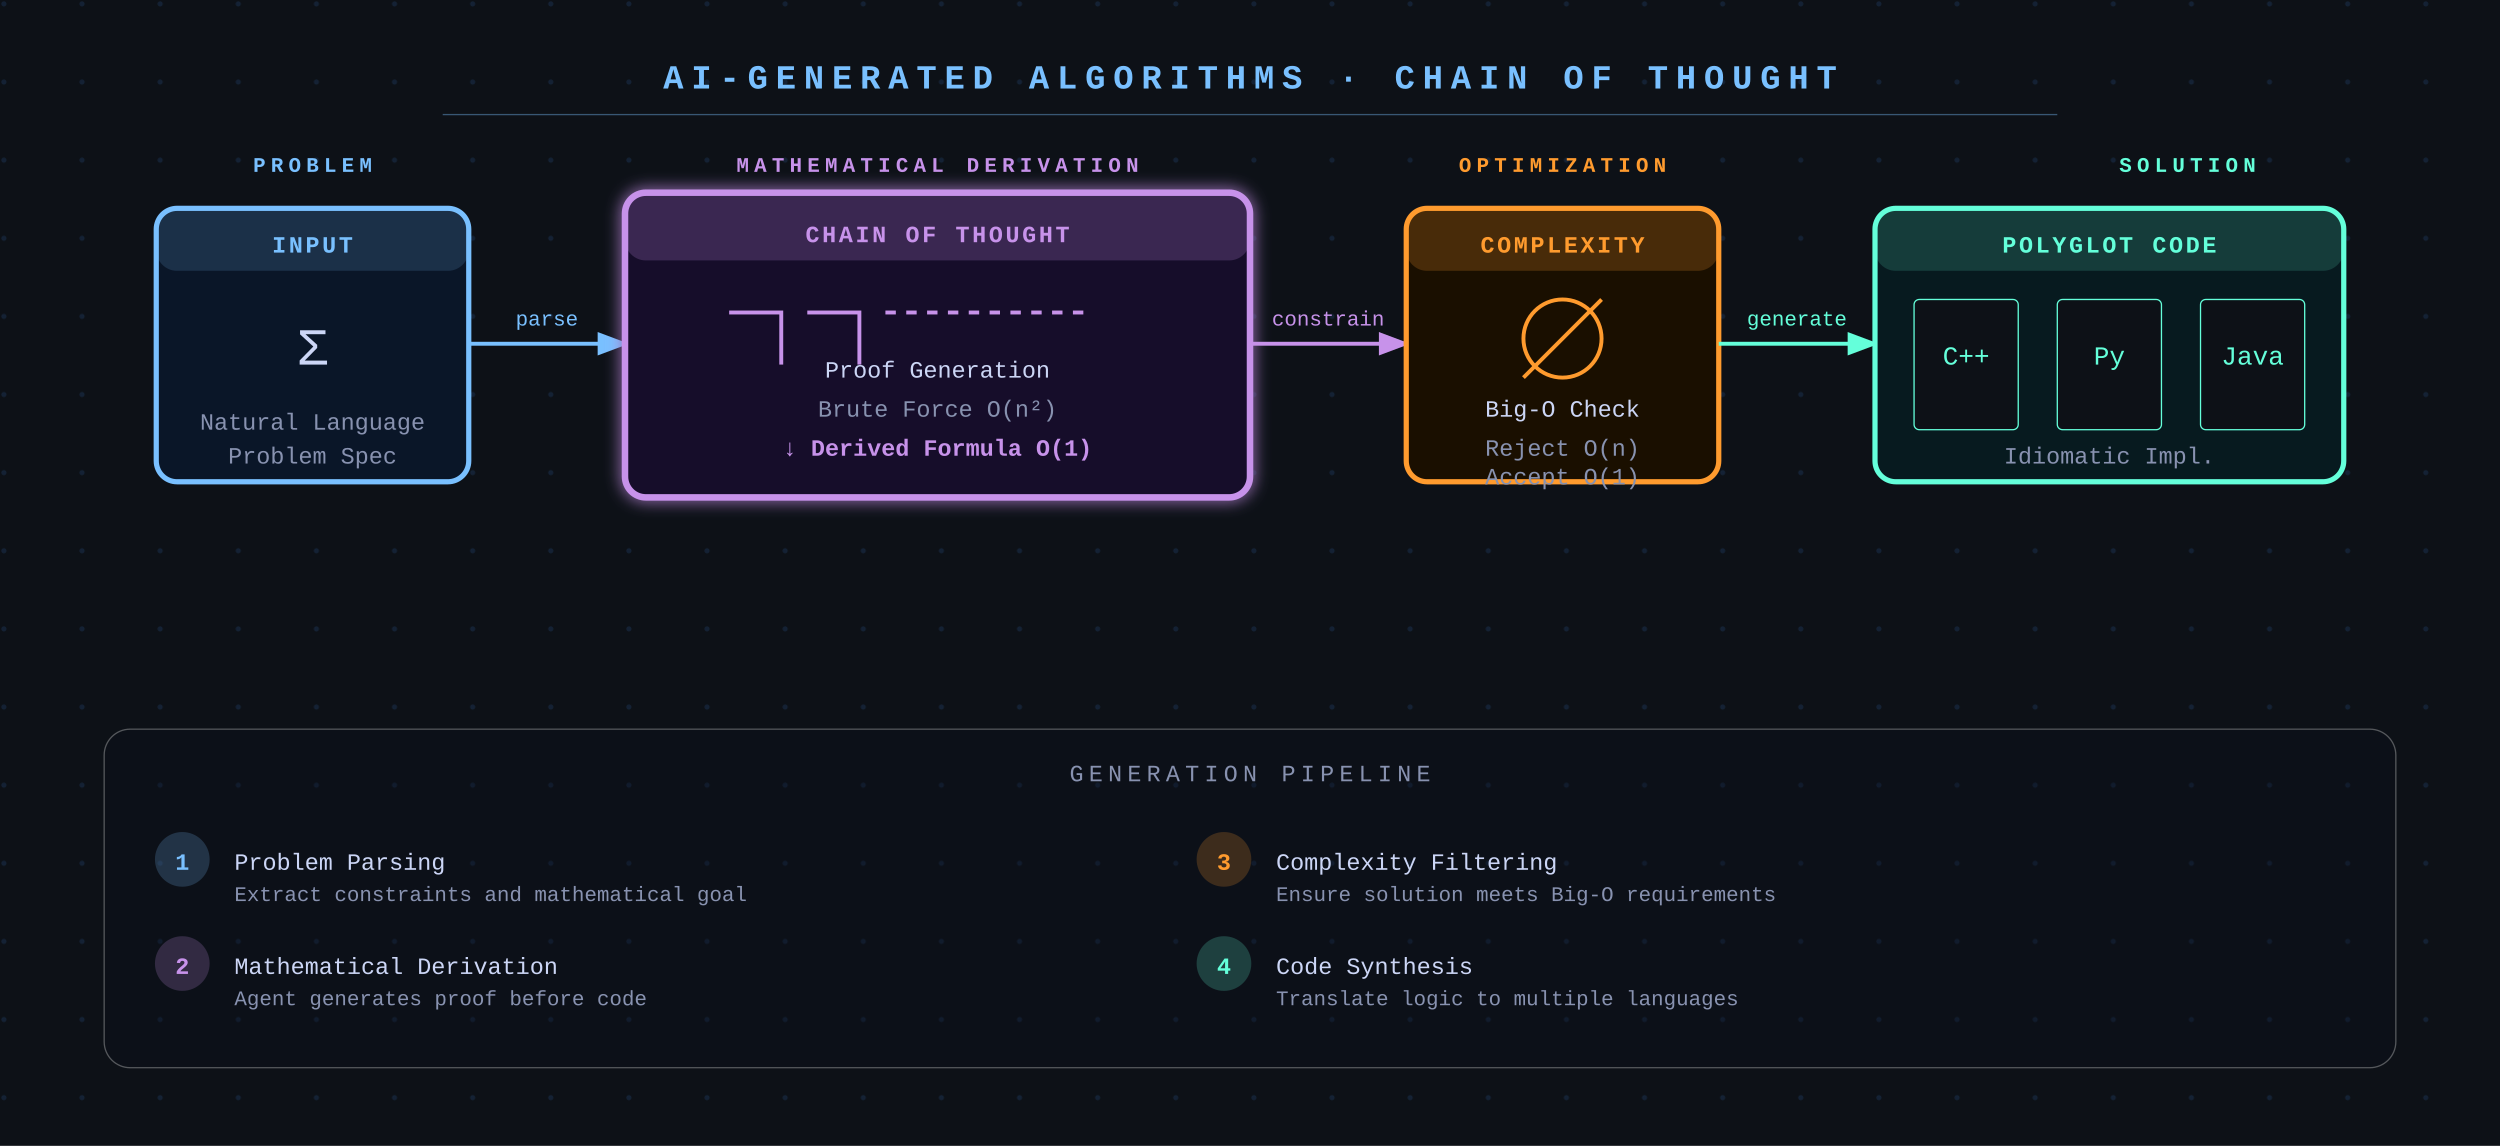
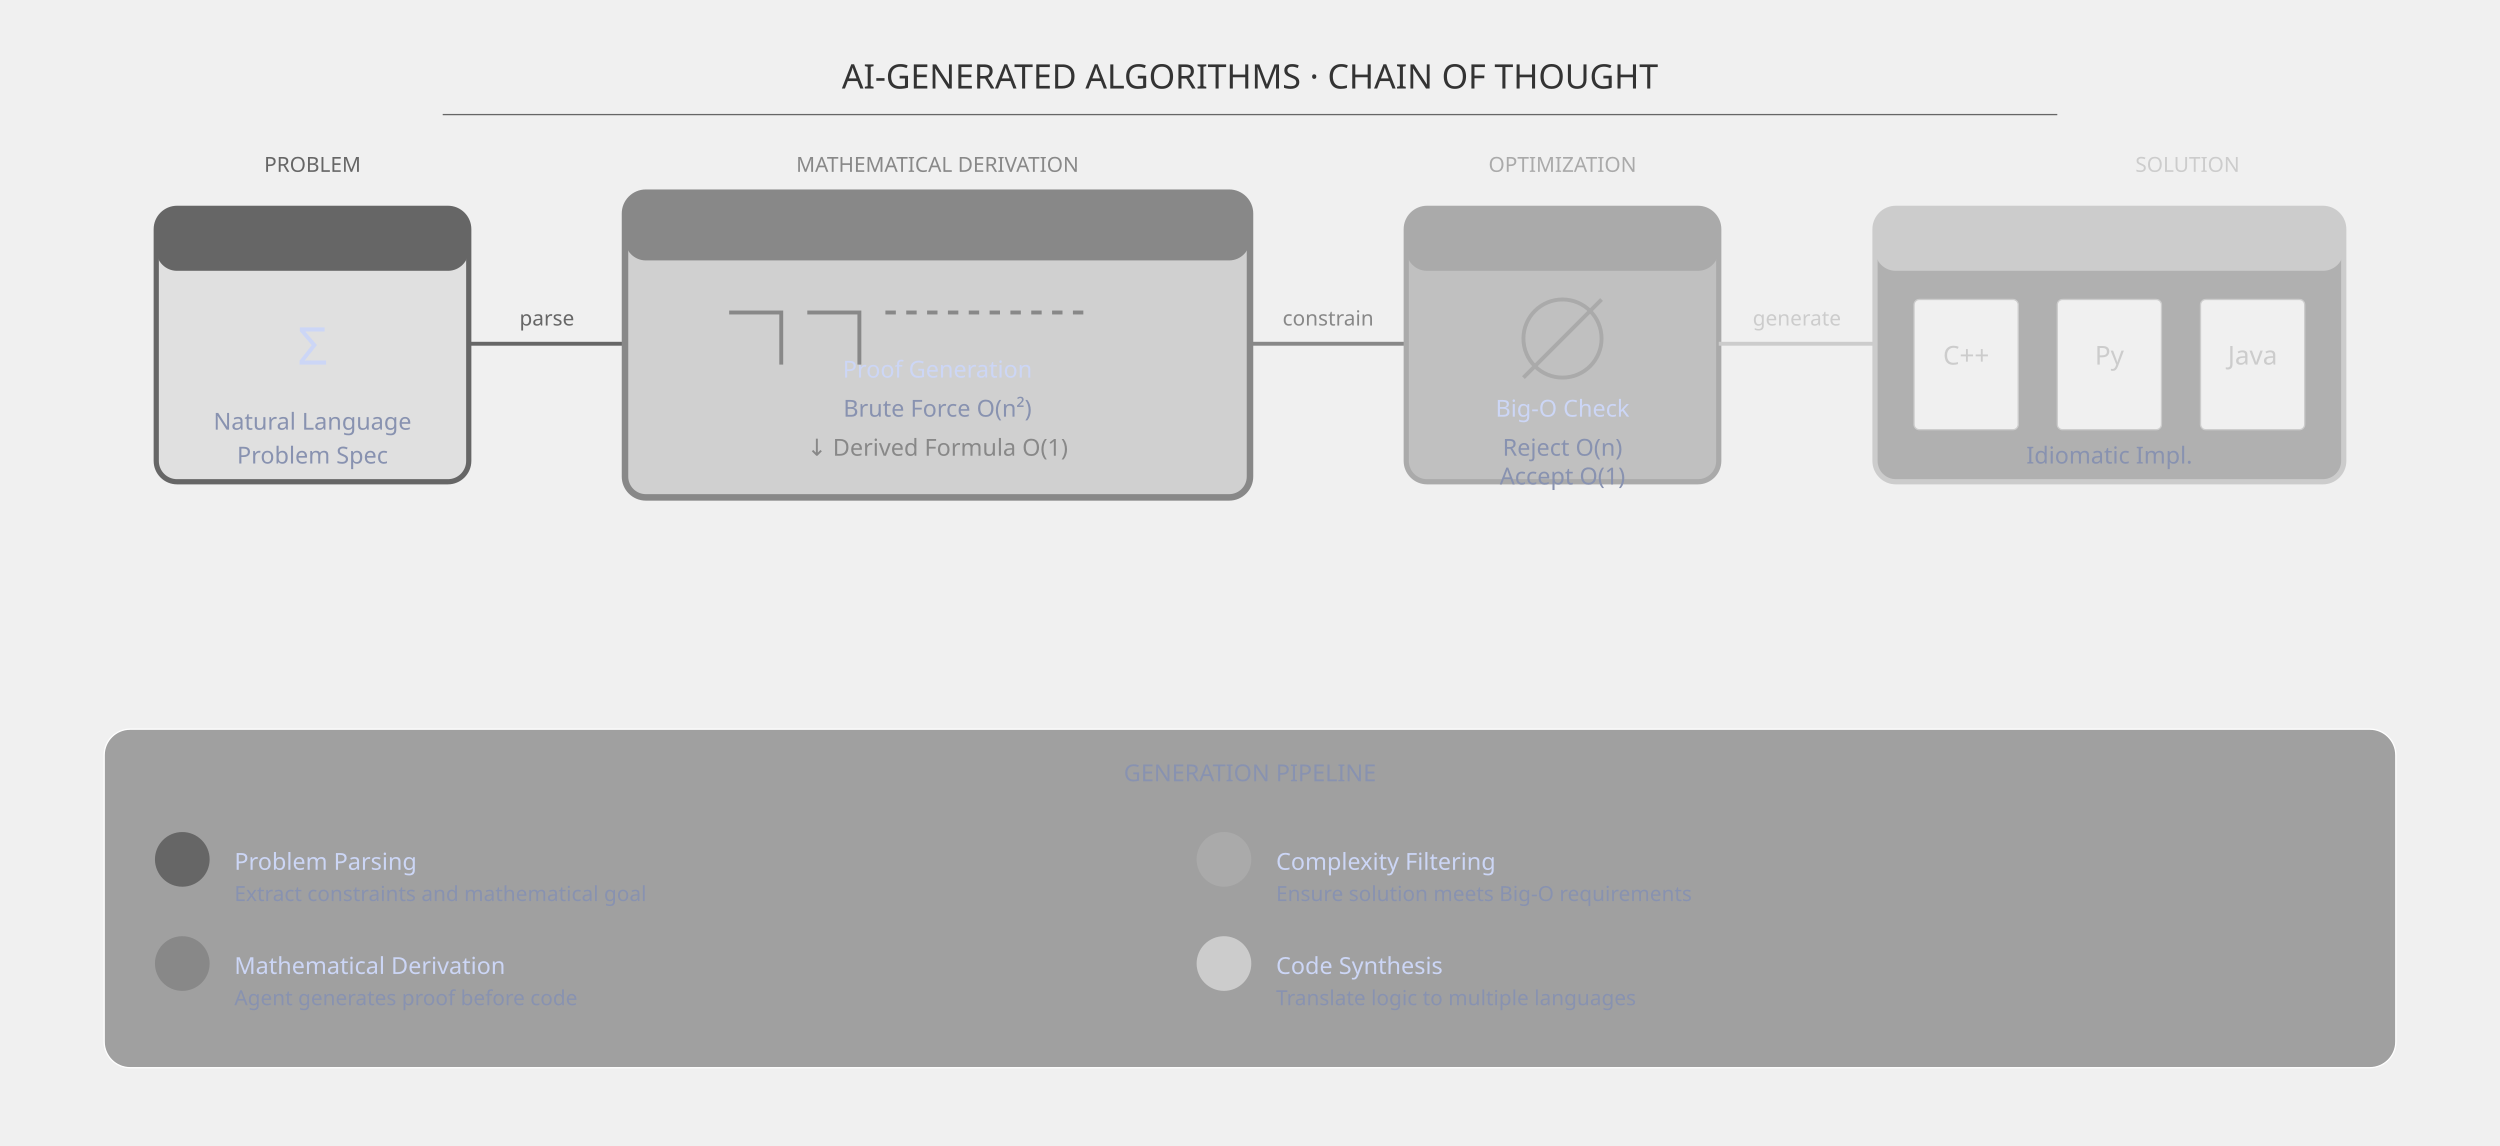
- <svg xmlns="http://www.w3.org/2000/svg" viewBox="0 0 960 440" width="960" height="440" font-family="'Courier New', Courier, monospace">
-   <defs>
-     <pattern id="dots" x="0" y="0" width="30" height="30" patternUnits="userSpaceOnUse">
-       <circle cx="1.5" cy="1.5" r="1" fill="#1e3a5f" opacity="0.4" />
-     </pattern>
-     <marker id="arr-blue" markerWidth="8" markerHeight="8" refX="7" refY="3" orient="auto" markerUnits="strokeWidth">
-       <path d="M0,0 L0,6 L8,3 z" fill="#79c0ff" />
-     </marker>
-     <marker id="arr-purple" markerWidth="8" markerHeight="8" refX="7" refY="3" orient="auto" markerUnits="strokeWidth">
-       <path d="M0,0 L0,6 L8,3 z" fill="#c792ea" />
-     </marker>
-     <marker id="arr-teal" markerWidth="8" markerHeight="8" refX="7" refY="3" orient="auto" markerUnits="strokeWidth">
-       <path d="M0,0 L0,6 L8,3 z" fill="#64ffda" />
-     </marker>
-     <filter id="glow-math" x="-30%" y="-30%" width="160%" height="160%">
-       <feGaussianBlur stdDeviation="3" result="blur" />
-       <feMerge>
-         <feMergeNode in="blur" />
-         <feMergeNode in="SourceGraphic" />
-       </feMerge>
-     </filter>
-   </defs>
-   <rect width="960" height="440" fill="#0d1117" />
-   <rect width="960" height="440" fill="url(#dots)" />
-   <text x="480" y="34" text-anchor="middle" font-size="13" font-weight="bold" fill="#79c0ff" letter-spacing="3">AI-GENERATED ALGORITHMS · CHAIN OF THOUGHT</text>
-   <line x1="170" y1="44" x2="790" y2="44" stroke="#79c0ff" stroke-width="0.5" opacity="0.4" />
-   <text x="120" y="66" text-anchor="middle" font-size="8" fill="#79c0ff" letter-spacing="2" font-weight="bold">PROBLEM</text>
-   <text x="360" y="66" text-anchor="middle" font-size="8" fill="#c792ea" letter-spacing="2" font-weight="bold">MATHEMATICAL DERIVATION</text>
-   <text x="600" y="66" text-anchor="middle" font-size="8" fill="#ff9b2e" letter-spacing="2" font-weight="bold">OPTIMIZATION</text>
-   <text x="840" y="66" text-anchor="middle" font-size="8" fill="#64ffda" letter-spacing="2" font-weight="bold">SOLUTION</text>
-   <rect x="60" y="80" width="120" height="105" rx="8" fill="#0a1628" stroke="#79c0ff" stroke-width="2" />
-   <rect x="60" y="80" width="120" height="24" rx="8" fill="#79c0ff" opacity="0.15" />
-   <text x="120" y="97" text-anchor="middle" font-size="9" fill="#79c0ff" letter-spacing="1" font-weight="bold">INPUT</text>
+ <svg xmlns="http://www.w3.org/2000/svg" viewBox="0 0 960 440" width="960" height="440" font-family="sans-serif">
+   <rect width="960" height="440" fill="#f0f0f0" />
+   <text x="480" y="34" text-anchor="middle" font-size="13" fill="#333333">AI-GENERATED ALGORITHMS · CHAIN OF THOUGHT</text>
+   <line x1="170" y1="44" x2="790" y2="44" stroke="#666666" stroke-width="0.5" />
+   <text x="120" y="66" text-anchor="middle" font-size="8" fill="#666666">PROBLEM</text>
+   <text x="360" y="66" text-anchor="middle" font-size="8" fill="#888888">MATHEMATICAL DERIVATION</text>
+   <text x="600" y="66" text-anchor="middle" font-size="8" fill="#aaaaaa">OPTIMIZATION</text>
+   <text x="840" y="66" text-anchor="middle" font-size="8" fill="#cccccc">SOLUTION</text>
+   <rect x="60" y="80" width="120" height="105" rx="8" fill="#e0e0e0" stroke="#666666" stroke-width="2" />
+   <rect x="60" y="80" width="120" height="24" rx="8" fill="#666666" />
+   <text x="120" y="97" text-anchor="middle" font-size="9" fill="#666666">INPUT</text>
  <text x="120" y="140" text-anchor="middle" font-size="20" fill="#ccd6f6">Σ</text>
  <text x="120" y="165" text-anchor="middle" font-size="9" fill="#8892b0">Natural Language</text>
  <text x="120" y="178" text-anchor="middle" font-size="9" fill="#8892b0">Problem Spec</text>
-   <line x1="180" y1="132" x2="240" y2="132" stroke="#79c0ff" stroke-width="1.5" marker-end="url(#arr-blue)" />
-   <text x="210" y="125" text-anchor="middle" font-size="8" fill="#79c0ff">parse</text>
-   <rect x="240" y="74" width="240" height="117" rx="8" fill="#160d2a" stroke="#c792ea" stroke-width="2.5" filter="url(#glow-math)" />
-   <rect x="240" y="74" width="240" height="26" rx="8" fill="#c792ea" opacity="0.2" />
-   <text x="360" y="93" text-anchor="middle" font-size="9" fill="#c792ea" letter-spacing="1" font-weight="bold">CHAIN OF THOUGHT</text>
-   <path d="M280,120 L300,120 L300,140" fill="none" stroke="#c792ea" stroke-width="1.5" />
-   <path d="M310,120 L330,120 L330,140" fill="none" stroke="#c792ea" stroke-width="1.5" />
-   <path d="M340,120 L420,120" fill="none" stroke="#c792ea" stroke-width="1.5" stroke-dasharray="4,4" />
+   <line x1="180" y1="132" x2="240" y2="132" stroke="#666666" stroke-width="1.5" />
+   <text x="210" y="125" text-anchor="middle" font-size="8" fill="#666666">parse</text>
+   <rect x="240" y="74" width="240" height="117" rx="8" fill="#d0d0d0" stroke="#888888" stroke-width="2.5" />
+   <rect x="240" y="74" width="240" height="26" rx="8" fill="#888888" />
+   <text x="360" y="93" text-anchor="middle" font-size="9" fill="#888888">CHAIN OF THOUGHT</text>
+   <path d="M280,120 L300,120 L300,140" fill="none" stroke="#888888" stroke-width="1.5" />
+   <path d="M310,120 L330,120 L330,140" fill="none" stroke="#888888" stroke-width="1.5" />
+   <path d="M340,120 L420,120" fill="none" stroke="#888888" stroke-width="1.5" stroke-dasharray="4,4" />
  <text x="360" y="145" text-anchor="middle" font-size="9" fill="#ccd6f6">Proof Generation</text>
  <text x="360" y="160" text-anchor="middle" font-size="9" fill="#8892b0">Brute Force O(n²)</text>
-   <text x="360" y="175" text-anchor="middle" font-size="9" fill="#c792ea" font-weight="bold">↓ Derived Formula O(1)</text>
-   <line x1="480" y1="132" x2="540" y2="132" stroke="#c792ea" stroke-width="1.5" marker-end="url(#arr-purple)" />
-   <text x="510" y="125" text-anchor="middle" font-size="8" fill="#c792ea">constrain</text>
-   <rect x="540" y="80" width="120" height="105" rx="8" fill="#1a0f00" stroke="#ff9b2e" stroke-width="2" />
-   <rect x="540" y="80" width="120" height="24" rx="8" fill="#ff9b2e" opacity="0.2" />
-   <text x="600" y="97" text-anchor="middle" font-size="9" fill="#ff9b2e" letter-spacing="1" font-weight="bold">COMPLEXITY</text>
-   <circle cx="600" cy="130" r="15" fill="none" stroke="#ff9b2e" stroke-width="1.5" />
-   <line x1="585" y1="145" x2="615" y2="115" stroke="#ff9b2e" stroke-width="1.5" />
+   <text x="360" y="175" text-anchor="middle" font-size="9" fill="#888888">↓ Derived Formula O(1)</text>
+   <line x1="480" y1="132" x2="540" y2="132" stroke="#888888" stroke-width="1.5" />
+   <text x="510" y="125" text-anchor="middle" font-size="8" fill="#888888">constrain</text>
+   <rect x="540" y="80" width="120" height="105" rx="8" fill="#c0c0c0" stroke="#aaaaaa" stroke-width="2" />
+   <rect x="540" y="80" width="120" height="24" rx="8" fill="#aaaaaa" />
+   <text x="600" y="97" text-anchor="middle" font-size="9" fill="#aaaaaa">COMPLEXITY</text>
+   <circle cx="600" cy="130" r="15" fill="none" stroke="#aaaaaa" stroke-width="1.5" />
+   <line x1="585" y1="145" x2="615" y2="115" stroke="#aaaaaa" stroke-width="1.5" />
  <text x="600" y="160" text-anchor="middle" font-size="9" fill="#ccd6f6">Big-O Check</text>
  <text x="600" y="175" text-anchor="middle" font-size="9" fill="#8892b0">Reject O(n)</text>
  <text x="600" y="186" text-anchor="middle" font-size="9" fill="#8892b0">Accept O(1)</text>
-   <line x1="660" y1="132" x2="720" y2="132" stroke="#64ffda" stroke-width="1.5" marker-end="url(#arr-teal)" />
-   <text x="690" y="125" text-anchor="middle" font-size="8" fill="#64ffda">generate</text>
-   <rect x="720" y="80" width="180" height="105" rx="8" fill="#071a1f" stroke="#64ffda" stroke-width="2" />
-   <rect x="720" y="80" width="180" height="24" rx="8" fill="#64ffda" opacity="0.15" />
-   <text x="810" y="97" text-anchor="middle" font-size="9" fill="#64ffda" letter-spacing="1" font-weight="bold">POLYGLOT CODE</text>
-   <rect x="735" y="115" width="40" height="50" rx="2" fill="#0d1117" stroke="#64ffda" stroke-width="0.5" />
-   <text x="755" y="140" text-anchor="middle" font-size="10" fill="#64ffda">C++</text>
-   <rect x="790" y="115" width="40" height="50" rx="2" fill="#0d1117" stroke="#64ffda" stroke-width="0.5" />
-   <text x="810" y="140" text-anchor="middle" font-size="10" fill="#64ffda">Py</text>
-   <rect x="845" y="115" width="40" height="50" rx="2" fill="#0d1117" stroke="#64ffda" stroke-width="0.5" />
-   <text x="865" y="140" text-anchor="middle" font-size="10" fill="#64ffda">Java</text>
+   <line x1="660" y1="132" x2="720" y2="132" stroke="#cccccc" stroke-width="1.5" />
+   <text x="690" y="125" text-anchor="middle" font-size="8" fill="#cccccc">generate</text>
+   <rect x="720" y="80" width="180" height="105" rx="8" fill="#b0b0b0" stroke="#cccccc" stroke-width="2" />
+   <rect x="720" y="80" width="180" height="24" rx="8" fill="#cccccc" />
+   <text x="810" y="97" text-anchor="middle" font-size="9" fill="#cccccc">POLYGLOT CODE</text>
+   <rect x="735" y="115" width="40" height="50" rx="2" fill="#f0f0f0" stroke="#cccccc" stroke-width="0.5" />
+   <text x="755" y="140" text-anchor="middle" font-size="10" fill="#cccccc">C++</text>
+   <rect x="790" y="115" width="40" height="50" rx="2" fill="#f0f0f0" stroke="#cccccc" stroke-width="0.5" />
+   <text x="810" y="140" text-anchor="middle" font-size="10" fill="#cccccc">Py</text>
+   <rect x="845" y="115" width="40" height="50" rx="2" fill="#f0f0f0" stroke="#cccccc" stroke-width="0.5" />
+   <text x="865" y="140" text-anchor="middle" font-size="10" fill="#cccccc">Java</text>
  <text x="810" y="178" text-anchor="middle" font-size="9" fill="#8892b0">Idiomatic Impl.</text>
-   <rect x="40" y="280" width="880" height="130" rx="10" fill="#0a0f1a" stroke="#ffffff" stroke-width="0.5" opacity="0.3" />
-   <text x="480" y="300" text-anchor="middle" font-size="9" fill="#8892b0" letter-spacing="2">GENERATION PIPELINE</text>
+   <rect x="40" y="280" width="880" height="130" rx="10" fill="#a0a0a0" stroke="#ffffff" stroke-width="0.5" />
+   <text x="480" y="300" text-anchor="middle" font-size="9" fill="#8892b0">GENERATION PIPELINE</text>
  <g transform="translate(60, 320)">
-     <circle cx="10" cy="10" r="10" fill="#79c0ff" opacity="0.2" stroke="#79c0ff" />
-     <text x="10" y="14" text-anchor="middle" font-size="9" fill="#79c0ff" font-weight="bold">1</text>
+     <circle cx="10" cy="10" r="10" fill="#666666" stroke="#666666" />
+     <text x="10" y="14" text-anchor="middle" font-size="9" fill="#666666">1</text>
    <text x="30" y="14" font-size="9" fill="#ccd6f6">Problem Parsing</text>
    <text x="30" y="26" font-size="8" fill="#8892b0">Extract constraints and mathematical goal</text>
  </g>
  <g transform="translate(60, 360)">
-     <circle cx="10" cy="10" r="10" fill="#c792ea" opacity="0.2" stroke="#c792ea" />
-     <text x="10" y="14" text-anchor="middle" font-size="9" fill="#c792ea" font-weight="bold">2</text>
+     <circle cx="10" cy="10" r="10" fill="#888888" stroke="#888888" />
+     <text x="10" y="14" text-anchor="middle" font-size="9" fill="#888888">2</text>
    <text x="30" y="14" font-size="9" fill="#ccd6f6">Mathematical Derivation</text>
    <text x="30" y="26" font-size="8" fill="#8892b0">Agent generates proof before code</text>
  </g>
  <g transform="translate(460, 320)">
-     <circle cx="10" cy="10" r="10" fill="#ff9b2e" opacity="0.2" stroke="#ff9b2e" />
-     <text x="10" y="14" text-anchor="middle" font-size="9" fill="#ff9b2e" font-weight="bold">3</text>
+     <circle cx="10" cy="10" r="10" fill="#aaaaaa" stroke="#aaaaaa" />
+     <text x="10" y="14" text-anchor="middle" font-size="9" fill="#aaaaaa">3</text>
    <text x="30" y="14" font-size="9" fill="#ccd6f6">Complexity Filtering</text>
    <text x="30" y="26" font-size="8" fill="#8892b0">Ensure solution meets Big-O requirements</text>
  </g>
  <g transform="translate(460, 360)">
-     <circle cx="10" cy="10" r="10" fill="#64ffda" opacity="0.2" stroke="#64ffda" />
-     <text x="10" y="14" text-anchor="middle" font-size="9" fill="#64ffda" font-weight="bold">4</text>
+     <circle cx="10" cy="10" r="10" fill="#cccccc" stroke="#cccccc" />
+     <text x="10" y="14" text-anchor="middle" font-size="9" fill="#cccccc">4</text>
    <text x="30" y="14" font-size="9" fill="#ccd6f6">Code Synthesis</text>
    <text x="30" y="26" font-size="8" fill="#8892b0">Translate logic to multiple languages</text>
  </g>
</svg>
